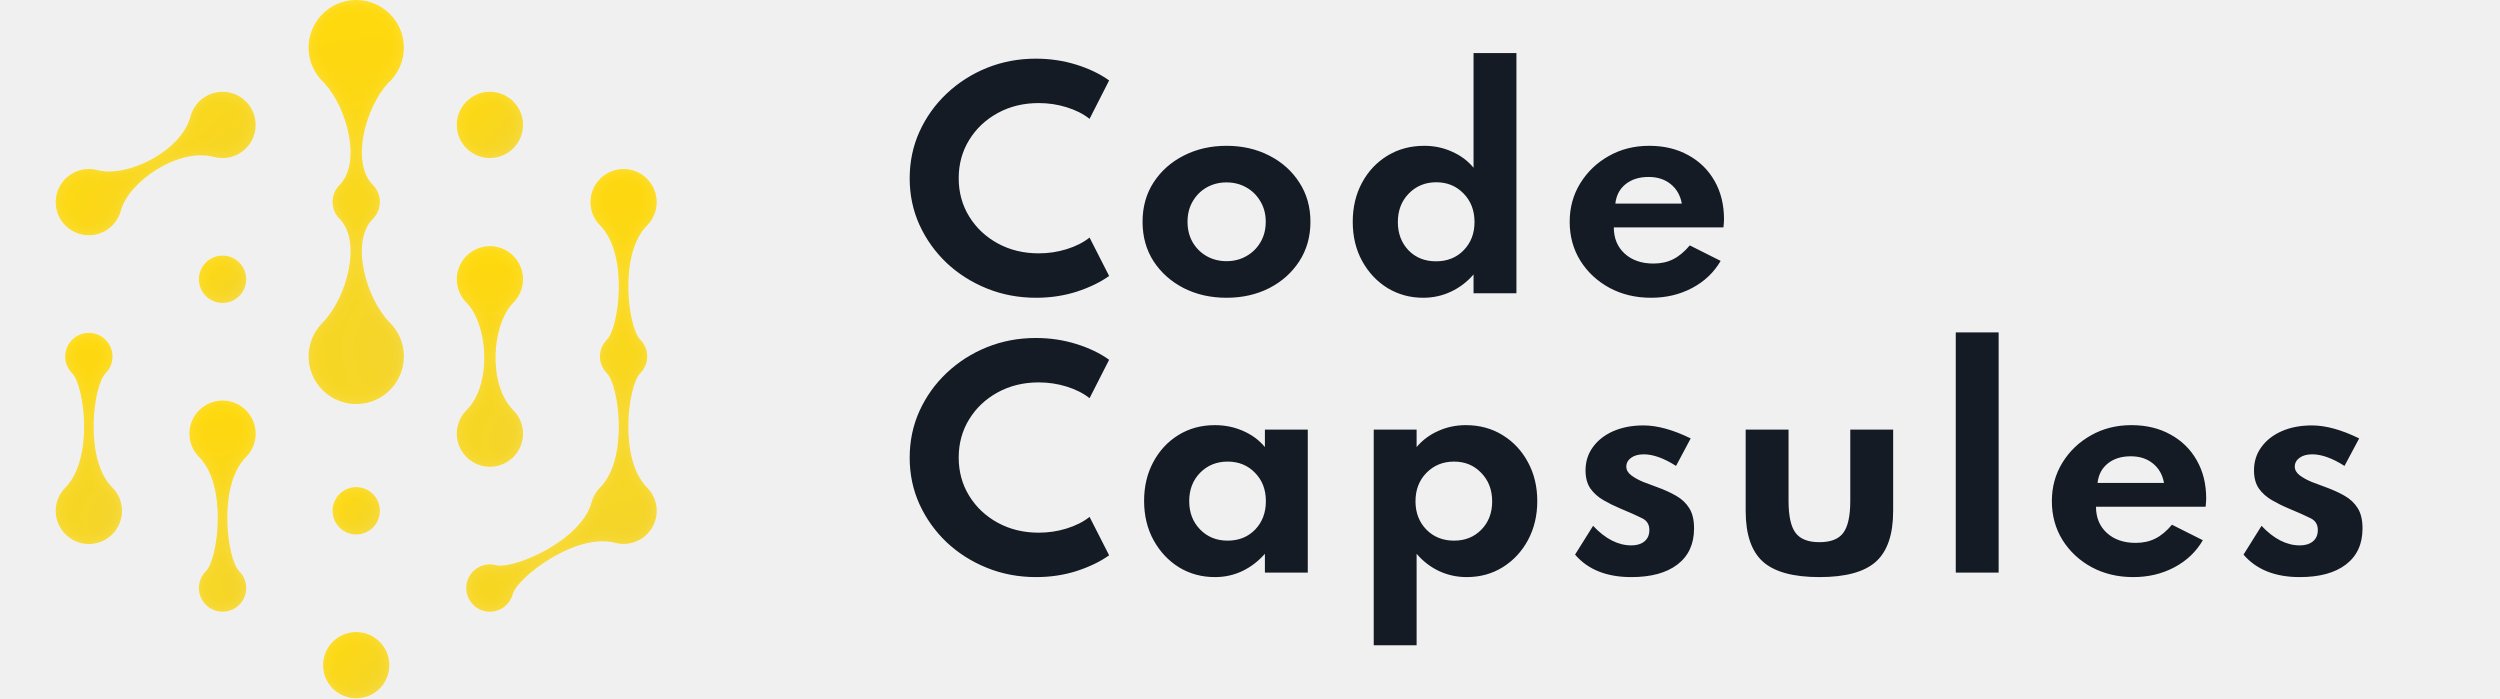
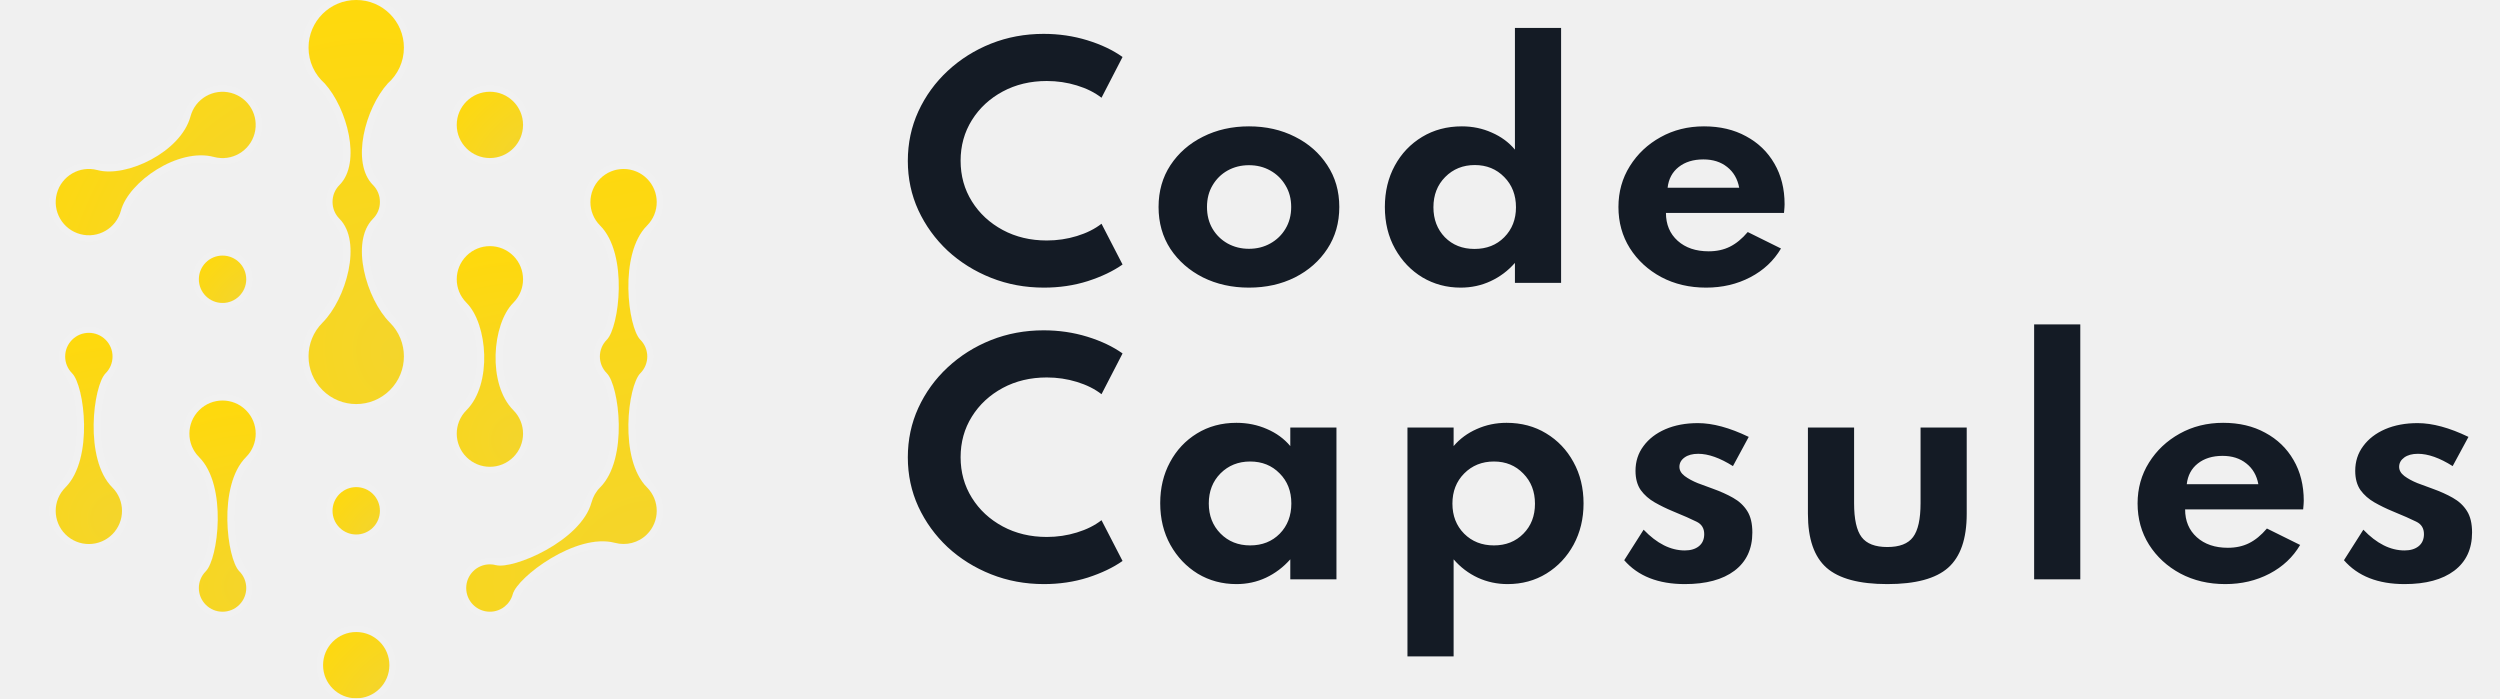
<svg xmlns="http://www.w3.org/2000/svg" width="179" height="50" viewBox="0 0 179 50" fill="none">
-   <g filter="url(#filter0_i_657_6214)">
-     <path fill-rule="evenodd" clip-rule="evenodd" d="M26.704 37.772C27.367 37.11 27.367 36.036 26.705 35.374C26.042 34.712 24.968 34.712 24.306 35.374C23.644 36.036 23.644 37.11 24.306 37.772C24.969 38.435 26.042 38.435 26.704 37.772Z" fill="url(#paint0_radial_657_6214)" />
-     <path fill-rule="evenodd" clip-rule="evenodd" d="M15.935 21.692C16.871 21.692 17.63 20.933 17.63 19.996C17.63 19.059 16.871 18.3 15.935 18.3C14.998 18.3 14.239 19.059 14.239 19.996C14.239 20.933 14.998 21.692 15.935 21.692Z" fill="url(#paint1_radial_657_6214)" />
-     <path fill-rule="evenodd" clip-rule="evenodd" d="M25.505 45.253C24.195 45.253 23.132 46.316 23.132 47.627C23.132 48.937 24.195 50 25.505 50C26.816 50 27.879 48.937 27.879 47.627C27.879 46.316 26.816 45.253 25.505 45.253Z" fill="url(#paint2_radial_657_6214)" />
-     <path fill-rule="evenodd" clip-rule="evenodd" d="M35.077 11.316C36.387 11.316 37.45 10.253 37.45 8.943C37.45 7.632 36.387 6.569 35.077 6.569C33.766 6.569 32.703 7.632 32.703 8.943C32.703 10.254 33.766 11.316 35.077 11.316Z" fill="url(#paint3_radial_657_6214)" />
-     <path fill-rule="evenodd" clip-rule="evenodd" d="M23.239 5.965C24.856 7.746 25.903 11.652 24.307 13.248C24.307 13.248 24.307 13.248 24.307 13.248C23.973 13.582 23.808 14.02 23.811 14.457C23.808 14.894 23.974 15.331 24.307 15.664C25.951 17.309 24.791 21.405 23.092 23.103C21.759 24.436 21.759 26.598 23.092 27.931C24.425 29.264 26.586 29.264 27.919 27.931C29.253 26.598 29.253 24.436 27.919 23.103C26.221 21.405 25.06 17.31 26.704 15.665C26.704 15.665 26.704 15.664 26.705 15.664C27.038 15.33 27.203 14.892 27.201 14.455C27.203 14.018 27.038 13.581 26.705 13.248C25.108 11.651 26.155 7.745 27.772 5.965C28.475 5.339 28.919 4.428 28.919 3.413C28.919 1.528 27.391 -0.001 25.506 -0.001C23.62 -0.001 22.092 1.528 22.092 3.413C22.092 4.428 22.536 5.339 23.239 5.965Z" fill="url(#paint4_radial_657_6214)" />
-     <path fill-rule="evenodd" clip-rule="evenodd" d="M7.561 26.727C8.224 26.064 8.224 24.991 7.561 24.328C6.899 23.666 5.826 23.666 5.163 24.328C4.501 24.991 4.501 26.064 5.163 26.727C6.045 27.609 6.724 32.861 4.684 34.901C3.757 35.828 3.757 37.331 4.684 38.258C5.611 39.184 7.113 39.184 8.04 38.258C8.967 37.331 8.967 35.828 8.04 34.901C6.001 32.861 6.679 27.609 7.561 26.727Z" fill="url(#paint5_radial_657_6214)" />
-     <path fill-rule="evenodd" clip-rule="evenodd" d="M17.612 32.729C18.539 31.803 18.539 30.3 17.612 29.373C16.686 28.446 15.183 28.446 14.256 29.373C13.329 30.3 13.329 31.803 14.256 32.729C16.296 34.769 15.617 40.022 14.735 40.904C14.073 41.566 14.073 42.64 14.735 43.302C15.397 43.964 16.471 43.964 17.133 43.302C17.796 42.64 17.796 41.566 17.133 40.904C16.251 40.022 15.573 34.77 17.612 32.73C17.612 32.73 17.612 32.73 17.612 32.729Z" fill="url(#paint6_radial_657_6214)" />
-     <path fill-rule="evenodd" clip-rule="evenodd" d="M42.97 34.899C42.663 35.205 42.461 35.575 42.357 35.965L42.355 35.962C41.608 38.748 36.72 40.787 35.515 40.464L35.517 40.467C35.376 40.429 35.229 40.407 35.077 40.407C34.14 40.407 33.381 41.166 33.381 42.103C33.381 43.039 34.14 43.799 35.077 43.799C35.862 43.799 36.521 43.264 36.714 42.54L36.714 42.541C37.037 41.336 41.246 38.123 44.032 38.869C44.032 38.869 44.033 38.869 44.033 38.869L44.032 38.867C44.825 39.08 45.705 38.877 46.326 38.256C47.253 37.329 47.253 35.826 46.326 34.899C44.287 32.859 44.965 27.607 45.847 26.725L45.846 26.725C45.847 26.724 45.847 26.724 45.847 26.724C46.51 26.062 46.51 24.988 45.847 24.326C44.965 23.444 44.287 18.192 46.326 16.152C46.326 16.152 46.326 16.152 46.327 16.151C47.253 15.225 47.253 13.722 46.326 12.795C45.4 11.868 43.897 11.868 42.97 12.795C42.043 13.722 42.043 15.225 42.97 16.151C45.009 18.191 44.331 23.444 43.449 24.326C42.787 24.988 42.787 26.062 43.449 26.724C43.449 26.724 43.449 26.724 43.45 26.725L43.449 26.725C44.331 27.607 45.009 32.858 42.971 34.898C42.97 34.899 42.97 34.899 42.97 34.899Z" fill="url(#paint7_radial_657_6214)" />
-     <path fill-rule="evenodd" clip-rule="evenodd" d="M33.399 29.371C32.472 30.298 32.472 31.801 33.399 32.728C34.326 33.655 35.828 33.654 36.755 32.728C37.682 31.801 37.682 30.298 36.755 29.371C34.891 27.507 35.232 23.2 36.755 21.676C36.755 21.676 36.755 21.676 36.755 21.675C37.682 20.749 37.682 19.246 36.755 18.319C35.828 17.392 34.326 17.392 33.399 18.319C32.472 19.246 32.472 20.749 33.399 21.675C34.922 23.199 35.264 27.507 33.399 29.371Z" fill="url(#paint8_radial_657_6214)" />
-     <path fill-rule="evenodd" clip-rule="evenodd" d="M5.748 16.764C7.014 17.104 8.315 16.352 8.655 15.086C9.212 13.005 12.772 10.556 15.319 11.238C16.585 11.577 17.887 10.826 18.226 9.56C18.565 8.294 17.814 6.992 16.548 6.653C15.282 6.314 13.98 7.065 13.641 8.331C12.959 10.877 9.06 12.735 6.979 12.18C6.978 12.18 6.977 12.179 6.976 12.179C5.71 11.84 4.409 12.591 4.07 13.858C3.73 15.123 4.482 16.425 5.748 16.764Z" fill="url(#paint9_radial_657_6214)" />
+   <g clip-path="url(#clip0_9431_421960)">
+     <g filter="url(#filter0_d_9431_421960)">
+       <path fill-rule="evenodd" clip-rule="evenodd" d="M26.704 37.772C27.367 37.11 27.367 36.036 26.705 35.374C26.042 34.712 24.968 34.712 24.306 35.374C23.644 36.036 23.644 37.11 24.306 37.772C24.969 38.435 26.042 38.435 26.704 37.772Z" fill="url(#paint0_radial_9431_421960)" />
+       <path fill-rule="evenodd" clip-rule="evenodd" d="M15.935 21.692C16.871 21.692 17.63 20.933 17.63 19.996C17.63 19.059 16.871 18.3 15.935 18.3C14.998 18.3 14.239 19.059 14.239 19.996C14.239 20.933 14.998 21.692 15.935 21.692Z" fill="url(#paint1_radial_9431_421960)" />
+       <path fill-rule="evenodd" clip-rule="evenodd" d="M25.505 45.253C24.194 45.253 23.132 46.315 23.132 47.626C23.132 48.937 24.194 49.999 25.505 49.999C26.816 49.999 27.879 48.937 27.879 47.626C27.879 46.315 26.816 45.253 25.505 45.253Z" fill="url(#paint2_radial_9431_421960)" />
+       <path fill-rule="evenodd" clip-rule="evenodd" d="M35.077 11.316C36.387 11.316 37.45 10.253 37.45 8.942C37.45 7.631 36.387 6.569 35.077 6.569C33.766 6.569 32.703 7.632 32.703 8.942C32.703 10.253 33.766 11.316 35.077 11.316Z" fill="url(#paint3_radial_9431_421960)" />
+       <path fill-rule="evenodd" clip-rule="evenodd" d="M23.24 5.965C24.856 7.745 25.904 11.651 24.307 13.248C23.973 13.582 23.808 14.02 23.811 14.457C23.809 14.894 23.974 15.331 24.307 15.664C25.952 17.309 24.791 21.404 23.092 23.103C21.759 24.436 21.759 26.598 23.092 27.931C24.425 29.264 26.587 29.264 27.919 27.931C29.253 26.598 29.253 24.436 27.919 23.103C26.221 21.405 25.06 17.31 26.704 15.665C26.704 15.664 26.705 15.664 26.705 15.664C27.039 15.33 27.204 14.892 27.201 14.455C27.203 14.018 27.038 13.581 26.705 13.248C25.108 11.651 26.156 7.745 27.772 5.964C28.476 5.339 28.919 4.428 28.919 3.413C28.919 1.527 27.391 -0.001 25.506 -0.001C23.62 -0.001 22.092 1.527 22.092 3.413C22.092 4.428 22.536 5.339 23.24 5.965Z" fill="url(#paint4_radial_9431_421960)" />
+       <path fill-rule="evenodd" clip-rule="evenodd" d="M7.561 26.726C8.223 26.064 8.223 24.991 7.561 24.328C6.899 23.666 5.825 23.666 5.163 24.328C4.501 24.991 4.501 26.064 5.163 26.726C6.045 27.608 6.723 32.861 4.684 34.901C3.757 35.828 3.757 37.33 4.684 38.258C5.611 39.184 7.113 39.184 8.04 38.258C8.967 37.33 8.967 35.828 8.04 34.901C6.001 32.861 6.679 27.608 7.561 26.726Z" fill="url(#paint5_radial_9431_421960)" />
+       <path fill-rule="evenodd" clip-rule="evenodd" d="M17.613 32.729C18.54 31.803 18.54 30.3 17.613 29.373C16.686 28.446 15.183 28.446 14.256 29.373C13.329 30.3 13.329 31.803 14.256 32.729C16.296 34.769 15.618 40.022 14.735 40.904C14.073 41.566 14.073 42.64 14.735 43.302C15.398 43.964 16.471 43.964 17.134 43.302C17.796 42.64 17.796 41.566 17.134 40.904C16.252 40.022 15.573 34.769 17.613 32.729C17.613 32.73 17.613 32.729 17.613 32.729Z" fill="url(#paint6_radial_9431_421960)" />
+       <path fill-rule="evenodd" clip-rule="evenodd" d="M42.97 34.899C42.663 35.205 42.461 35.575 42.357 35.965L42.355 35.962C41.608 38.748 36.72 40.787 35.515 40.464L35.517 40.467C35.376 40.429 35.229 40.407 35.077 40.407C34.14 40.407 33.381 41.166 33.381 42.103C33.381 43.039 34.14 43.798 35.077 43.798C35.862 43.798 36.521 43.264 36.714 42.54L36.714 42.541C37.037 41.336 41.246 38.123 44.032 38.868C44.032 38.868 44.033 38.869 44.033 38.869L44.032 38.867C44.825 39.079 45.705 38.877 46.326 38.255C47.253 37.328 47.253 35.826 46.326 34.899C44.287 32.859 44.965 27.606 45.847 26.724C45.847 26.724 45.847 26.724 45.847 26.724C46.51 26.062 46.51 24.988 45.847 24.326C44.965 23.443 44.287 18.192 46.326 16.152C46.326 16.151 46.326 16.151 46.327 16.151C47.253 15.224 47.253 13.722 46.326 12.795C45.4 11.868 43.897 11.868 42.97 12.795C42.043 13.722 42.043 15.224 42.97 16.151C45.009 18.191 44.331 23.443 43.449 24.326C42.787 24.988 42.787 26.061 43.449 26.724C43.449 26.724 43.449 26.724 43.449 26.724C44.331 27.606 45.009 32.858 42.971 34.898C42.97 34.898 42.97 34.898 42.97 34.899Z" fill="url(#paint7_radial_9431_421960)" />
+       <path fill-rule="evenodd" clip-rule="evenodd" d="M33.399 29.371C32.472 30.298 32.472 31.8 33.399 32.727C34.326 33.654 35.828 33.654 36.755 32.727C37.682 31.8 37.682 30.298 36.755 29.371C34.891 27.506 35.232 23.2 36.755 21.676C36.754 21.676 36.755 21.675 36.755 21.676C37.681 20.749 37.682 19.246 36.755 18.319C35.828 17.392 34.326 17.392 33.399 18.319C32.472 19.246 32.472 20.748 33.399 21.675C34.922 23.198 35.263 27.506 33.399 29.371Z" fill="url(#paint8_radial_9431_421960)" />
+       <path fill-rule="evenodd" clip-rule="evenodd" d="M5.748 16.764C7.014 17.104 8.316 16.352 8.655 15.086C9.212 13.005 12.772 10.556 15.319 11.238C16.585 11.577 17.887 10.826 18.226 9.56C18.565 8.294 17.814 6.992 16.548 6.653C15.282 6.314 13.98 7.065 13.641 8.331C12.959 10.877 9.06 12.735 6.979 12.18L6.976 12.179C5.71 11.84 4.409 12.591 4.07 13.858C3.73 15.123 4.482 16.425 5.748 16.764Z" fill="url(#paint9_radial_9431_421960)" />
+     </g>
+     <path d="M74.744 20.594C75.857 20.594 76.905 20.439 77.888 20.127C78.871 19.809 79.7 19.413 80.375 18.939L78.868 16.02C78.387 16.395 77.798 16.689 77.102 16.901C76.413 17.113 75.695 17.219 74.949 17.219C73.779 17.219 72.727 16.968 71.794 16.466C70.861 15.963 70.125 15.281 69.587 14.418C69.048 13.554 68.779 12.585 68.779 11.509C68.779 10.434 69.048 9.465 69.587 8.601C70.125 7.738 70.861 7.055 71.794 6.553C72.727 6.051 73.779 5.8 74.949 5.8C75.695 5.8 76.413 5.906 77.102 6.118C77.798 6.33 78.387 6.624 78.868 6.999L80.375 4.08C79.679 3.585 78.835 3.185 77.845 2.881C76.854 2.577 75.814 2.425 74.722 2.425C73.387 2.425 72.131 2.658 70.954 3.125C69.784 3.592 68.751 4.243 67.853 5.078C66.963 5.906 66.263 6.871 65.754 7.975C65.251 9.072 65 10.254 65 11.52C65 12.78 65.251 13.958 65.754 15.054C66.263 16.151 66.963 17.117 67.853 17.952C68.751 18.779 69.788 19.427 70.965 19.894C72.142 20.361 73.402 20.594 74.744 20.594ZM89.424 20.594C90.644 20.594 91.742 20.35 92.718 19.862C93.695 19.367 94.466 18.688 95.033 17.824C95.607 16.954 95.894 15.953 95.894 14.821C95.894 13.689 95.607 12.691 95.033 11.828C94.466 10.957 93.695 10.278 92.718 9.79C91.742 9.295 90.644 9.047 89.424 9.047C88.21 9.047 87.112 9.295 86.129 9.79C85.153 10.278 84.377 10.957 83.803 11.828C83.236 12.691 82.953 13.689 82.953 14.821C82.953 15.953 83.236 16.954 83.803 17.824C84.377 18.688 85.153 19.367 86.129 19.862C87.112 20.35 88.21 20.594 89.424 20.594ZM89.424 17.814C88.864 17.814 88.354 17.686 87.895 17.432C87.442 17.177 87.084 16.827 86.818 16.381C86.552 15.928 86.42 15.408 86.42 14.821C86.42 14.233 86.552 13.717 86.818 13.271C87.084 12.818 87.442 12.465 87.895 12.21C88.354 11.955 88.864 11.828 89.424 11.828C89.991 11.828 90.5 11.955 90.953 12.21C91.412 12.465 91.774 12.818 92.04 13.271C92.313 13.717 92.449 14.233 92.449 14.821C92.449 15.408 92.313 15.928 92.04 16.381C91.774 16.827 91.412 17.177 90.953 17.432C90.5 17.686 89.991 17.814 89.424 17.814ZM104.582 20.594C105.351 20.594 106.068 20.439 106.736 20.127C107.403 19.816 107.981 19.381 108.469 18.822V20.255H111.774V2H108.469V10.713C108.032 10.19 107.479 9.783 106.811 9.493C106.151 9.196 105.437 9.047 104.668 9.047C103.607 9.047 102.659 9.298 101.826 9.801C100.994 10.303 100.34 10.989 99.867 11.86C99.393 12.73 99.156 13.717 99.156 14.821C99.156 15.946 99.4 16.943 99.888 17.814C100.376 18.684 101.029 19.367 101.848 19.862C102.673 20.35 103.585 20.594 104.582 20.594ZM105.573 17.824C104.711 17.824 104.005 17.545 103.452 16.986C102.907 16.42 102.633 15.705 102.633 14.842C102.633 13.965 102.913 13.243 103.473 12.677C104.041 12.104 104.748 11.817 105.594 11.817C106.442 11.817 107.145 12.104 107.705 12.677C108.264 13.243 108.544 13.965 108.544 14.842C108.544 15.705 108.264 16.42 107.705 16.986C107.152 17.545 106.442 17.824 105.573 17.824ZM122.157 20.594C123.32 20.594 124.375 20.347 125.322 19.851C126.27 19.356 127.002 18.67 127.519 17.793L125.139 16.614C124.73 17.096 124.303 17.446 123.858 17.665C123.42 17.884 122.914 17.994 122.34 17.994C121.421 17.994 120.682 17.743 120.122 17.241C119.562 16.738 119.282 16.073 119.282 15.245H127.734C127.756 15.061 127.766 14.938 127.766 14.874C127.773 14.803 127.777 14.722 127.777 14.63C127.777 13.519 127.533 12.546 127.045 11.711C126.564 10.876 125.889 10.225 125.021 9.758C124.16 9.284 123.154 9.047 122.006 9.047C120.857 9.047 119.821 9.305 118.895 9.822C117.975 10.331 117.243 11.021 116.698 11.892C116.152 12.762 115.88 13.738 115.88 14.821C115.88 15.917 116.152 16.901 116.698 17.771C117.251 18.642 118.001 19.331 118.948 19.841C119.896 20.343 120.965 20.594 122.157 20.594ZM119.401 13.441C119.472 12.811 119.738 12.316 120.197 11.955C120.656 11.594 121.245 11.414 121.963 11.414C122.645 11.414 123.212 11.594 123.664 11.955C124.123 12.316 124.41 12.811 124.526 13.441H119.401ZM74.744 41.821C75.857 41.821 76.905 41.665 77.888 41.354C78.871 41.035 79.7 40.639 80.375 40.165L78.868 37.246C78.387 37.621 77.798 37.915 77.102 38.127C76.413 38.34 75.695 38.446 74.949 38.446C73.779 38.446 72.727 38.194 71.794 37.692C70.861 37.19 70.125 36.507 69.587 35.644C69.048 34.781 68.779 33.811 68.779 32.736C68.779 31.66 69.048 30.691 69.587 29.828C70.125 28.965 70.861 28.282 71.794 27.779C72.727 27.277 73.779 27.026 74.949 27.026C75.695 27.026 76.413 27.132 77.102 27.344C77.798 27.557 78.387 27.85 78.868 28.225L80.375 25.307C79.679 24.811 78.835 24.412 77.845 24.107C76.854 23.803 75.814 23.651 74.722 23.651C73.387 23.651 72.131 23.884 70.954 24.351C69.784 24.818 68.751 25.469 67.853 26.304C66.963 27.132 66.263 28.098 65.754 29.202C65.251 30.298 65 31.48 65 32.746C65 34.006 65.251 35.184 65.754 36.281C66.263 37.377 66.963 38.343 67.853 39.178C68.751 40.006 69.788 40.653 70.965 41.12C72.142 41.587 73.402 41.821 74.744 41.821ZM88.53 41.821C89.284 41.821 89.987 41.669 90.64 41.364C91.301 41.053 91.882 40.614 92.385 40.048V41.481H95.69V30.613H92.385V31.94C91.947 31.416 91.39 31.009 90.716 30.719C90.041 30.422 89.312 30.274 88.53 30.274C87.468 30.274 86.524 30.528 85.698 31.038C84.88 31.54 84.237 32.226 83.771 33.097C83.305 33.96 83.071 34.936 83.071 36.026C83.071 37.144 83.315 38.142 83.803 39.019C84.291 39.889 84.945 40.575 85.763 41.078C86.588 41.573 87.511 41.821 88.53 41.821ZM89.51 39.051C88.656 39.051 87.949 38.768 87.389 38.202C86.829 37.636 86.549 36.917 86.549 36.047C86.549 35.177 86.829 34.459 87.389 33.893C87.956 33.327 88.663 33.044 89.51 33.044C90.364 33.044 91.067 33.327 91.62 33.893C92.18 34.452 92.46 35.17 92.46 36.047C92.46 36.925 92.183 37.646 91.631 38.212C91.078 38.771 90.371 39.051 89.51 39.051ZM100.774 47H104.079V40.048C104.568 40.614 105.145 41.053 105.813 41.364C106.48 41.669 107.191 41.821 107.945 41.821C108.978 41.821 109.904 41.569 110.723 41.067C111.548 40.558 112.198 39.868 112.671 38.998C113.145 38.12 113.382 37.137 113.382 36.047C113.382 34.943 113.142 33.956 112.661 33.086C112.187 32.216 111.534 31.529 110.701 31.027C109.876 30.525 108.932 30.274 107.869 30.274C107.109 30.274 106.399 30.422 105.738 30.719C105.078 31.009 104.525 31.416 104.079 31.94V30.613H100.774V47ZM106.965 39.051C106.104 39.051 105.393 38.771 104.833 38.212C104.273 37.646 103.993 36.928 103.993 36.058C103.993 35.188 104.273 34.469 104.833 33.903C105.401 33.33 106.111 33.044 106.965 33.044C107.812 33.044 108.512 33.33 109.064 33.903C109.624 34.469 109.904 35.191 109.904 36.068C109.904 36.939 109.629 37.653 109.075 38.212C108.523 38.771 107.82 39.051 106.965 39.051ZM120.633 41.821C122.155 41.821 123.339 41.502 124.186 40.866C125.04 40.222 125.468 39.309 125.468 38.127C125.468 37.483 125.346 36.971 125.102 36.588C124.857 36.199 124.52 35.885 124.09 35.644C123.666 35.403 123.178 35.184 122.625 34.986C122.288 34.866 121.933 34.735 121.559 34.593C121.193 34.445 120.881 34.275 120.623 34.084C120.372 33.893 120.246 33.673 120.246 33.426C120.246 33.157 120.367 32.934 120.612 32.757C120.856 32.58 121.183 32.492 121.592 32.492C122.316 32.492 123.145 32.785 124.079 33.373L125.209 31.282C123.845 30.624 122.633 30.295 121.57 30.295C120.695 30.295 119.92 30.44 119.245 30.73C118.577 31.02 118.053 31.423 117.673 31.94C117.292 32.449 117.102 33.04 117.102 33.712C117.102 34.271 117.228 34.731 117.479 35.092C117.737 35.446 118.071 35.739 118.48 35.973C118.889 36.206 119.317 36.415 119.761 36.599C120.537 36.917 121.107 37.169 121.473 37.353C121.839 37.529 122.022 37.827 122.022 38.244C122.022 38.619 121.893 38.909 121.635 39.114C121.384 39.312 121.05 39.412 120.633 39.412C119.614 39.412 118.631 38.916 117.683 37.926L116.294 40.112C117.285 41.251 118.731 41.821 120.633 41.821ZM135.132 41.821C137.149 41.821 138.599 41.432 139.482 40.653C140.371 39.868 140.817 38.58 140.817 36.79V30.613H137.512V36.026C137.512 37.172 137.332 37.982 136.973 38.456C136.621 38.931 136.007 39.167 135.132 39.167C134.263 39.167 133.649 38.931 133.291 38.456C132.931 37.982 132.753 37.172 132.753 36.026V30.613H129.447V36.79C129.447 38.58 129.892 39.868 130.782 40.653C131.672 41.432 133.122 41.821 135.132 41.821ZM145.644 41.481H148.949V23.226H145.644V41.481ZM159.328 41.821C160.491 41.821 161.546 41.573 162.494 41.078C163.441 40.583 164.173 39.896 164.69 39.019L162.311 37.841C161.902 38.322 161.475 38.672 161.03 38.892C160.592 39.111 160.086 39.221 159.511 39.221C158.593 39.221 157.853 38.969 157.293 38.467C156.734 37.965 156.454 37.3 156.454 36.472H164.906C164.927 36.288 164.938 36.164 164.938 36.1C164.945 36.029 164.949 35.948 164.949 35.856C164.949 34.745 164.705 33.772 164.217 32.938C163.736 32.103 163.061 31.452 162.192 30.985C161.331 30.511 160.326 30.274 159.178 30.274C158.03 30.274 156.992 30.532 156.066 31.048C155.148 31.558 154.415 32.248 153.87 33.118C153.325 33.988 153.051 34.965 153.051 36.047C153.051 37.144 153.325 38.127 153.87 38.998C154.423 39.868 155.172 40.558 156.12 41.067C157.067 41.569 158.138 41.821 159.328 41.821ZM156.572 34.667C156.644 34.038 156.91 33.542 157.369 33.182C157.829 32.821 158.418 32.64 159.135 32.64C159.817 32.64 160.384 32.821 160.836 33.182C161.295 33.542 161.583 34.038 161.697 34.667H156.572ZM172.166 41.821C173.688 41.821 174.872 41.502 175.719 40.866C176.574 40.222 177 39.309 177 38.127C177 37.483 176.878 36.971 176.634 36.588C176.391 36.199 176.053 35.885 175.622 35.644C175.199 35.403 174.711 35.184 174.158 34.986C173.821 34.866 173.465 34.735 173.092 34.593C172.726 34.445 172.413 34.275 172.155 34.084C171.904 33.893 171.778 33.673 171.778 33.426C171.778 33.157 171.901 32.934 172.144 32.757C172.389 32.58 172.715 32.492 173.124 32.492C173.85 32.492 174.679 32.785 175.611 33.373L176.742 31.282C175.379 30.624 174.165 30.295 173.102 30.295C172.227 30.295 171.452 30.44 170.777 30.73C170.109 31.02 169.586 31.423 169.205 31.94C168.825 32.449 168.634 33.04 168.634 33.712C168.634 34.271 168.76 34.731 169.011 35.092C169.269 35.446 169.603 35.739 170.012 35.973C170.421 36.206 170.849 36.415 171.294 36.599C172.069 36.917 172.639 37.169 173.006 37.353C173.372 37.529 173.555 37.827 173.555 38.244C173.555 38.619 173.425 38.909 173.167 39.114C172.916 39.312 172.582 39.412 172.166 39.412C171.147 39.412 170.163 38.916 169.216 37.926L167.827 40.112C168.817 41.251 170.264 41.821 172.166 41.821Z" fill="#141B25" />
  </g>
-   <path d="M74.183 21.32C75.216 21.32 76.19 21.173 77.103 20.88C78.016 20.58 78.786 20.207 79.413 19.76L78.013 17.01C77.566 17.363 77.02 17.64 76.373 17.84C75.733 18.04 75.066 18.14 74.373 18.14C73.286 18.14 72.31 17.903 71.443 17.43C70.576 16.957 69.893 16.313 69.393 15.5C68.893 14.687 68.643 13.773 68.643 12.76C68.643 11.747 68.893 10.833 69.393 10.02C69.893 9.207 70.576 8.563 71.443 8.09C72.31 7.617 73.286 7.38 74.373 7.38C75.066 7.38 75.733 7.48 76.373 7.68C77.02 7.88 77.566 8.157 78.013 8.51L79.413 5.76C78.766 5.293 77.983 4.917 77.063 4.63C76.143 4.343 75.176 4.2 74.163 4.2C72.923 4.2 71.756 4.42 70.663 4.86C69.576 5.3 68.616 5.913 67.783 6.7C66.956 7.48 66.306 8.39 65.833 9.43C65.366 10.463 65.133 11.577 65.133 12.77C65.133 13.957 65.366 15.067 65.833 16.1C66.306 17.133 66.956 18.043 67.783 18.83C68.616 19.61 69.58 20.22 70.673 20.66C71.766 21.1 72.936 21.32 74.183 21.32ZM87.817 21.32C88.95 21.32 89.97 21.09 90.877 20.63C91.784 20.163 92.5 19.523 93.027 18.71C93.56 17.89 93.827 16.947 93.827 15.88C93.827 14.813 93.56 13.873 93.027 13.06C92.5 12.24 91.784 11.6 90.877 11.14C89.97 10.673 88.95 10.44 87.817 10.44C86.69 10.44 85.67 10.673 84.757 11.14C83.85 11.6 83.13 12.24 82.597 13.06C82.07 13.873 81.807 14.813 81.807 15.88C81.807 16.947 82.07 17.89 82.597 18.71C83.13 19.523 83.85 20.163 84.757 20.63C85.67 21.09 86.69 21.32 87.817 21.32ZM87.817 18.7C87.297 18.7 86.824 18.58 86.397 18.34C85.977 18.1 85.644 17.77 85.397 17.35C85.15 16.923 85.027 16.433 85.027 15.88C85.027 15.327 85.15 14.84 85.397 14.42C85.644 13.993 85.977 13.66 86.397 13.42C86.824 13.18 87.297 13.06 87.817 13.06C88.344 13.06 88.817 13.18 89.237 13.42C89.664 13.66 90 13.993 90.247 14.42C90.5 14.84 90.627 15.327 90.627 15.88C90.627 16.433 90.5 16.923 90.247 17.35C90 17.77 89.664 18.1 89.237 18.34C88.817 18.58 88.344 18.7 87.817 18.7ZM101.896 21.32C102.61 21.32 103.276 21.173 103.896 20.88C104.516 20.587 105.053 20.177 105.506 19.65V21H108.576V3.8H105.506V12.01C105.1 11.517 104.586 11.133 103.966 10.86C103.353 10.58 102.69 10.44 101.976 10.44C100.99 10.44 100.11 10.677 99.336 11.15C98.563 11.623 97.956 12.27 97.516 13.09C97.076 13.91 96.856 14.84 96.856 15.88C96.856 16.94 97.083 17.88 97.536 18.7C97.99 19.52 98.596 20.163 99.356 20.63C100.123 21.09 100.97 21.32 101.896 21.32ZM102.816 18.71C102.016 18.71 101.36 18.447 100.846 17.92C100.34 17.387 100.086 16.713 100.086 15.9C100.086 15.073 100.346 14.393 100.866 13.86C101.393 13.32 102.05 13.05 102.836 13.05C103.623 13.05 104.276 13.32 104.796 13.86C105.316 14.393 105.576 15.073 105.576 15.9C105.576 16.713 105.316 17.387 104.796 17.92C104.283 18.447 103.623 18.71 102.816 18.71ZM118.219 21.32C119.299 21.32 120.279 21.087 121.159 20.62C122.039 20.153 122.719 19.507 123.199 18.68L120.989 17.57C120.609 18.023 120.212 18.353 119.799 18.56C119.392 18.767 118.922 18.87 118.389 18.87C117.535 18.87 116.849 18.633 116.329 18.16C115.809 17.687 115.549 17.06 115.549 16.28H123.399C123.419 16.107 123.429 15.99 123.429 15.93C123.435 15.863 123.439 15.787 123.439 15.7C123.439 14.653 123.212 13.737 122.759 12.95C122.312 12.163 121.685 11.55 120.879 11.11C120.079 10.663 119.145 10.44 118.079 10.44C117.012 10.44 116.049 10.683 115.189 11.17C114.335 11.65 113.655 12.3 113.149 13.12C112.642 13.94 112.389 14.86 112.389 15.88C112.389 16.913 112.642 17.84 113.149 18.66C113.662 19.48 114.359 20.13 115.239 20.61C116.119 21.083 117.112 21.32 118.219 21.32ZM115.659 14.58C115.725 13.987 115.972 13.52 116.399 13.18C116.825 12.84 117.372 12.67 118.039 12.67C118.672 12.67 119.199 12.84 119.619 13.18C120.045 13.52 120.312 13.987 120.419 14.58H115.659ZM74.183 41.32C75.216 41.32 76.19 41.173 77.103 40.88C78.016 40.58 78.786 40.207 79.413 39.76L78.013 37.01C77.566 37.363 77.02 37.64 76.373 37.84C75.733 38.04 75.066 38.14 74.373 38.14C73.286 38.14 72.31 37.903 71.443 37.43C70.576 36.957 69.893 36.313 69.393 35.5C68.893 34.687 68.643 33.773 68.643 32.76C68.643 31.747 68.893 30.833 69.393 30.02C69.893 29.207 70.576 28.563 71.443 28.09C72.31 27.617 73.286 27.38 74.373 27.38C75.066 27.38 75.733 27.48 76.373 27.68C77.02 27.88 77.566 28.157 78.013 28.51L79.413 25.76C78.766 25.293 77.983 24.917 77.063 24.63C76.143 24.343 75.176 24.2 74.163 24.2C72.923 24.2 71.756 24.42 70.663 24.86C69.576 25.3 68.616 25.913 67.783 26.7C66.956 27.48 66.306 28.39 65.833 29.43C65.366 30.463 65.133 31.577 65.133 32.77C65.133 33.957 65.366 35.067 65.833 36.1C66.306 37.133 66.956 38.043 67.783 38.83C68.616 39.61 69.58 40.22 70.673 40.66C71.766 41.1 72.936 41.32 74.183 41.32ZM86.987 41.32C87.687 41.32 88.34 41.177 88.947 40.89C89.56 40.597 90.1 40.183 90.567 39.65V41H93.637V30.76H90.567V32.01C90.16 31.517 89.644 31.133 89.017 30.86C88.39 30.58 87.714 30.44 86.987 30.44C86 30.44 85.124 30.68 84.357 31.16C83.597 31.633 83 32.28 82.567 33.1C82.134 33.913 81.917 34.833 81.917 35.86C81.917 36.913 82.144 37.853 82.597 38.68C83.05 39.5 83.657 40.147 84.417 40.62C85.184 41.087 86.04 41.32 86.987 41.32ZM87.897 38.71C87.104 38.71 86.447 38.443 85.927 37.91C85.407 37.377 85.147 36.7 85.147 35.88C85.147 35.06 85.407 34.383 85.927 33.85C86.454 33.317 87.11 33.05 87.897 33.05C88.69 33.05 89.344 33.317 89.857 33.85C90.377 34.377 90.637 35.053 90.637 35.88C90.637 36.707 90.38 37.387 89.867 37.92C89.354 38.447 88.697 38.71 87.897 38.71ZM98.359 46.2H101.429V39.65C101.883 40.183 102.419 40.597 103.039 40.89C103.659 41.177 104.319 41.32 105.019 41.32C105.979 41.32 106.839 41.083 107.599 40.61C108.366 40.13 108.969 39.48 109.409 38.66C109.849 37.833 110.069 36.907 110.069 35.88C110.069 34.84 109.846 33.91 109.399 33.09C108.959 32.27 108.353 31.623 107.579 31.15C106.813 30.677 105.936 30.44 104.949 30.44C104.243 30.44 103.583 30.58 102.969 30.86C102.356 31.133 101.843 31.517 101.429 32.01V30.76H98.359V46.2ZM104.109 38.71C103.309 38.71 102.649 38.447 102.129 37.92C101.609 37.387 101.349 36.71 101.349 35.89C101.349 35.07 101.609 34.393 102.129 33.86C102.656 33.32 103.316 33.05 104.109 33.05C104.896 33.05 105.546 33.32 106.059 33.86C106.579 34.393 106.839 35.073 106.839 35.9C106.839 36.72 106.583 37.393 106.069 37.92C105.556 38.447 104.903 38.71 104.109 38.71ZM116.804 41.32C118.217 41.32 119.317 41.02 120.104 40.42C120.897 39.813 121.294 38.953 121.294 37.84C121.294 37.233 121.181 36.75 120.954 36.39C120.727 36.023 120.414 35.727 120.014 35.5C119.621 35.273 119.167 35.067 118.654 34.88C118.341 34.767 118.011 34.643 117.664 34.51C117.324 34.37 117.034 34.21 116.794 34.03C116.561 33.85 116.444 33.643 116.444 33.41C116.444 33.157 116.557 32.947 116.784 32.78C117.011 32.613 117.314 32.53 117.694 32.53C118.367 32.53 119.137 32.807 120.004 33.36L121.054 31.39C119.787 30.77 118.661 30.46 117.674 30.46C116.861 30.46 116.141 30.597 115.514 30.87C114.894 31.143 114.407 31.523 114.054 32.01C113.701 32.49 113.524 33.047 113.524 33.68C113.524 34.207 113.641 34.64 113.874 34.98C114.114 35.313 114.424 35.59 114.804 35.81C115.184 36.03 115.581 36.227 115.994 36.4C116.714 36.7 117.244 36.937 117.584 37.11C117.924 37.277 118.094 37.557 118.094 37.95C118.094 38.303 117.974 38.577 117.734 38.77C117.501 38.957 117.191 39.05 116.804 39.05C115.857 39.05 114.944 38.583 114.064 37.65L112.774 39.71C113.694 40.783 115.037 41.32 116.804 41.32ZM130.27 41.32C132.143 41.32 133.49 40.953 134.31 40.22C135.136 39.48 135.55 38.267 135.55 36.58V30.76H132.48V35.86C132.48 36.94 132.313 37.703 131.98 38.15C131.653 38.597 131.083 38.82 130.27 38.82C129.463 38.82 128.893 38.597 128.56 38.15C128.226 37.703 128.06 36.94 128.06 35.86V30.76H124.99V36.58C124.99 38.267 125.403 39.48 126.23 40.22C127.056 40.953 128.403 41.32 130.27 41.32ZM140.033 41H143.103V23.8H140.033V41ZM152.743 41.32C153.823 41.32 154.803 41.087 155.683 40.62C156.563 40.153 157.243 39.507 157.723 38.68L155.513 37.57C155.133 38.023 154.737 38.353 154.323 38.56C153.917 38.767 153.447 38.87 152.913 38.87C152.06 38.87 151.373 38.633 150.853 38.16C150.333 37.687 150.073 37.06 150.073 36.28H157.923C157.943 36.107 157.953 35.99 157.953 35.93C157.96 35.863 157.963 35.787 157.963 35.7C157.963 34.653 157.737 33.737 157.283 32.95C156.837 32.163 156.21 31.55 155.403 31.11C154.603 30.663 153.67 30.44 152.603 30.44C151.537 30.44 150.573 30.683 149.713 31.17C148.86 31.65 148.18 32.3 147.673 33.12C147.167 33.94 146.913 34.86 146.913 35.88C146.913 36.913 147.167 37.84 147.673 38.66C148.187 39.48 148.883 40.13 149.763 40.61C150.643 41.083 151.637 41.32 152.743 41.32ZM150.183 34.58C150.25 33.987 150.497 33.52 150.923 33.18C151.35 32.84 151.897 32.67 152.563 32.67C153.197 32.67 153.723 32.84 154.143 33.18C154.57 33.52 154.837 33.987 154.943 34.58H150.183ZM164.666 41.32C166.08 41.32 167.18 41.02 167.966 40.42C168.76 39.813 169.156 38.953 169.156 37.84C169.156 37.233 169.043 36.75 168.816 36.39C168.59 36.023 168.276 35.727 167.876 35.5C167.483 35.273 167.03 35.067 166.516 34.88C166.203 34.767 165.873 34.643 165.526 34.51C165.186 34.37 164.896 34.21 164.656 34.03C164.423 33.85 164.306 33.643 164.306 33.41C164.306 33.157 164.42 32.947 164.646 32.78C164.873 32.613 165.176 32.53 165.556 32.53C166.23 32.53 167 32.807 167.866 33.36L168.916 31.39C167.65 30.77 166.523 30.46 165.536 30.46C164.723 30.46 164.003 30.597 163.376 30.87C162.756 31.143 162.27 31.523 161.916 32.01C161.563 32.49 161.386 33.047 161.386 33.68C161.386 34.207 161.503 34.64 161.736 34.98C161.976 35.313 162.286 35.59 162.666 35.81C163.046 36.03 163.443 36.227 163.856 36.4C164.576 36.7 165.106 36.937 165.446 37.11C165.786 37.277 165.956 37.557 165.956 37.95C165.956 38.303 165.836 38.577 165.596 38.77C165.363 38.957 165.053 39.05 164.666 39.05C163.72 39.05 162.806 38.583 161.926 37.65L160.636 39.71C161.556 40.783 162.9 41.32 164.666 41.32Z" fill="#141B25" />
  <defs>
-     <filter id="filter0_i_657_6214" x="0.503" y="-0.001" width="50" height="50.001" filterUnits="userSpaceOnUse" color-interpolation-filters="sRGB">
+     <filter id="filter0_d_9431_421960" x="2.994" y="-0.995" width="45.022" height="51.989" filterUnits="userSpaceOnUse" color-interpolation-filters="sRGB">
      <feFlood flood-opacity="0" result="BackgroundImageFix" />
-       <feBlend mode="normal" in="SourceGraphic" in2="BackgroundImageFix" result="shape" />
      <feColorMatrix in="SourceAlpha" type="matrix" values="0 0 0 0 0 0 0 0 0 0 0 0 0 0 0 0 0 0 127 0" result="hardAlpha" />
      <feOffset />
      <feGaussianBlur stdDeviation="0.497" />
-       <feComposite in2="hardAlpha" operator="arithmetic" k2="-1" k3="1" />
+       <feComposite in2="hardAlpha" operator="out" />
      <feColorMatrix type="matrix" values="0 0 0 0 1 0 0 0 0 1 0 0 0 0 1 0 0 0 0.2 0" />
-       <feBlend mode="normal" in2="shape" result="effect1_innerShadow_657_6214" />
+       <feBlend mode="normal" in2="BackgroundImageFix" result="effect1_dropShadow_9431_421960" />
+       <feBlend mode="normal" in="SourceGraphic" in2="effect1_dropShadow_9431_421960" result="shape" />
    </filter>
-     <radialGradient id="paint0_radial_657_6214" cx="0" cy="0" r="1" gradientUnits="userSpaceOnUse" gradientTransform="translate(26.8809 37.8489) rotate(-135.946) scale(4.27339 7.71679)">
+     <radialGradient id="paint0_radial_9431_421960" cx="0" cy="0" r="1" gradientUnits="userSpaceOnUse" gradientTransform="translate(26.8809 37.8489) rotate(-135.946) scale(4.27339 7.71679)">
      <stop stop-color="#F4D52B" />
      <stop offset="1" stop-color="#FFD90B" />
    </radialGradient>
-     <radialGradient id="paint1_radial_657_6214" cx="0" cy="0" r="1" gradientUnits="userSpaceOnUse" gradientTransform="translate(17.3098 21.2717) rotate(-135.944) scale(4.27343 7.71687)">
+     <radialGradient id="paint1_radial_9431_421960" cx="0" cy="0" r="1" gradientUnits="userSpaceOnUse" gradientTransform="translate(17.3099 21.2714) rotate(-135.944) scale(4.27343 7.71687)">
      <stop stop-color="#F4D52B" />
      <stop offset="1" stop-color="#FFD90B" />
    </radialGradient>
-     <radialGradient id="paint2_radial_657_6214" cx="0" cy="0" r="1" gradientUnits="userSpaceOnUse" gradientTransform="translate(27.4304 49.4119) rotate(-135.947) scale(5.98083 10.8)">
+     <radialGradient id="paint2_radial_9431_421960" cx="0" cy="0" r="1" gradientUnits="userSpaceOnUse" gradientTransform="translate(27.4303 49.4114) rotate(-135.947) scale(5.98083 10.8)">
      <stop stop-color="#F4D52B" />
      <stop offset="1" stop-color="#FFD90B" />
    </radialGradient>
-     <radialGradient id="paint3_radial_657_6214" cx="0" cy="0" r="1" gradientUnits="userSpaceOnUse" gradientTransform="translate(37.0014 10.7278) rotate(-135.946) scale(5.98083 10.8)">
+     <radialGradient id="paint3_radial_9431_421960" cx="0" cy="0" r="1" gradientUnits="userSpaceOnUse" gradientTransform="translate(37.0014 10.7275) rotate(-135.946) scale(5.98083 10.8)">
      <stop stop-color="#F4D52B" />
      <stop offset="1" stop-color="#FFD90B" />
    </radialGradient>
-     <radialGradient id="paint4_radial_657_6214" cx="0" cy="0" r="1" gradientUnits="userSpaceOnUse" gradientTransform="translate(28.2744 25.3464) rotate(-103.707) scale(26.0902 21.7038)">
+     <radialGradient id="paint4_radial_9431_421960" cx="0" cy="0" r="1" gradientUnits="userSpaceOnUse" gradientTransform="translate(28.2746 25.3462) rotate(-103.707) scale(26.0902 21.7038)">
      <stop stop-color="#F4D52B" />
      <stop offset="1" stop-color="#FFD90B" />
    </radialGradient>
-     <radialGradient id="paint5_radial_657_6214" cx="0" cy="0" r="1" gradientUnits="userSpaceOnUse" gradientTransform="translate(8.28741 37.0793) rotate(-107.977) scale(13.9276 14.7744)">
+     <radialGradient id="paint5_radial_9431_421960" cx="0" cy="0" r="1" gradientUnits="userSpaceOnUse" gradientTransform="translate(8.28724 37.0792) rotate(-107.977) scale(13.9276 14.7744)">
      <stop stop-color="#F4D52B" />
      <stop offset="1" stop-color="#FFD90B" />
    </radialGradient>
-     <radialGradient id="paint6_radial_657_6214" cx="0" cy="0" r="1" gradientUnits="userSpaceOnUse" gradientTransform="translate(17.8592 41.9255) rotate(-107.976) scale(13.9275 14.7741)">
+     <radialGradient id="paint6_radial_9431_421960" cx="0" cy="0" r="1" gradientUnits="userSpaceOnUse" gradientTransform="translate(17.8595 41.9254) rotate(-107.976) scale(13.9275 14.7741)">
      <stop stop-color="#F4D52B" />
      <stop offset="1" stop-color="#FFD90B" />
    </radialGradient>
-     <radialGradient id="paint7_radial_657_6214" cx="0" cy="0" r="1" gradientUnits="userSpaceOnUse" gradientTransform="translate(45.7332 39.8717) rotate(-113.979) scale(30.3949 40.7833)">
+     <radialGradient id="paint7_radial_9431_421960" cx="0" cy="0" r="1" gradientUnits="userSpaceOnUse" gradientTransform="translate(45.7332 39.8714) rotate(-113.979) scale(30.3949 40.7833)">
      <stop stop-color="#F4D52B" />
      <stop offset="1" stop-color="#FFD90B" />
    </radialGradient>
-     <radialGradient id="paint8_radial_657_6214" cx="0" cy="0" r="1" gradientUnits="userSpaceOnUse" gradientTransform="translate(37.0021 31.4655) rotate(-107.252) scale(14.4937 14.8338)">
+     <radialGradient id="paint8_radial_9431_421960" cx="0" cy="0" r="1" gradientUnits="userSpaceOnUse" gradientTransform="translate(37.002 31.4651) rotate(-107.252) scale(14.4937 14.8338)">
      <stop stop-color="#F4D52B" />
      <stop offset="1" stop-color="#FFD90B" />
    </radialGradient>
-     <radialGradient id="paint9_radial_657_6214" cx="0" cy="0" r="1" gradientUnits="userSpaceOnUse" gradientTransform="translate(16.9551 15.5729) rotate(-145.233) scale(15.7848 26.7191)">
+     <radialGradient id="paint9_radial_9431_421960" cx="0" cy="0" r="1" gradientUnits="userSpaceOnUse" gradientTransform="translate(16.9552 15.5729) rotate(-145.233) scale(15.7848 26.7191)">
      <stop stop-color="#F4D52B" />
      <stop offset="1" stop-color="#FFD90B" />
    </radialGradient>
+     <clipPath id="clip0_9431_421960">
+       <rect width="179" height="50" fill="white" />
+     </clipPath>
  </defs>
</svg>
